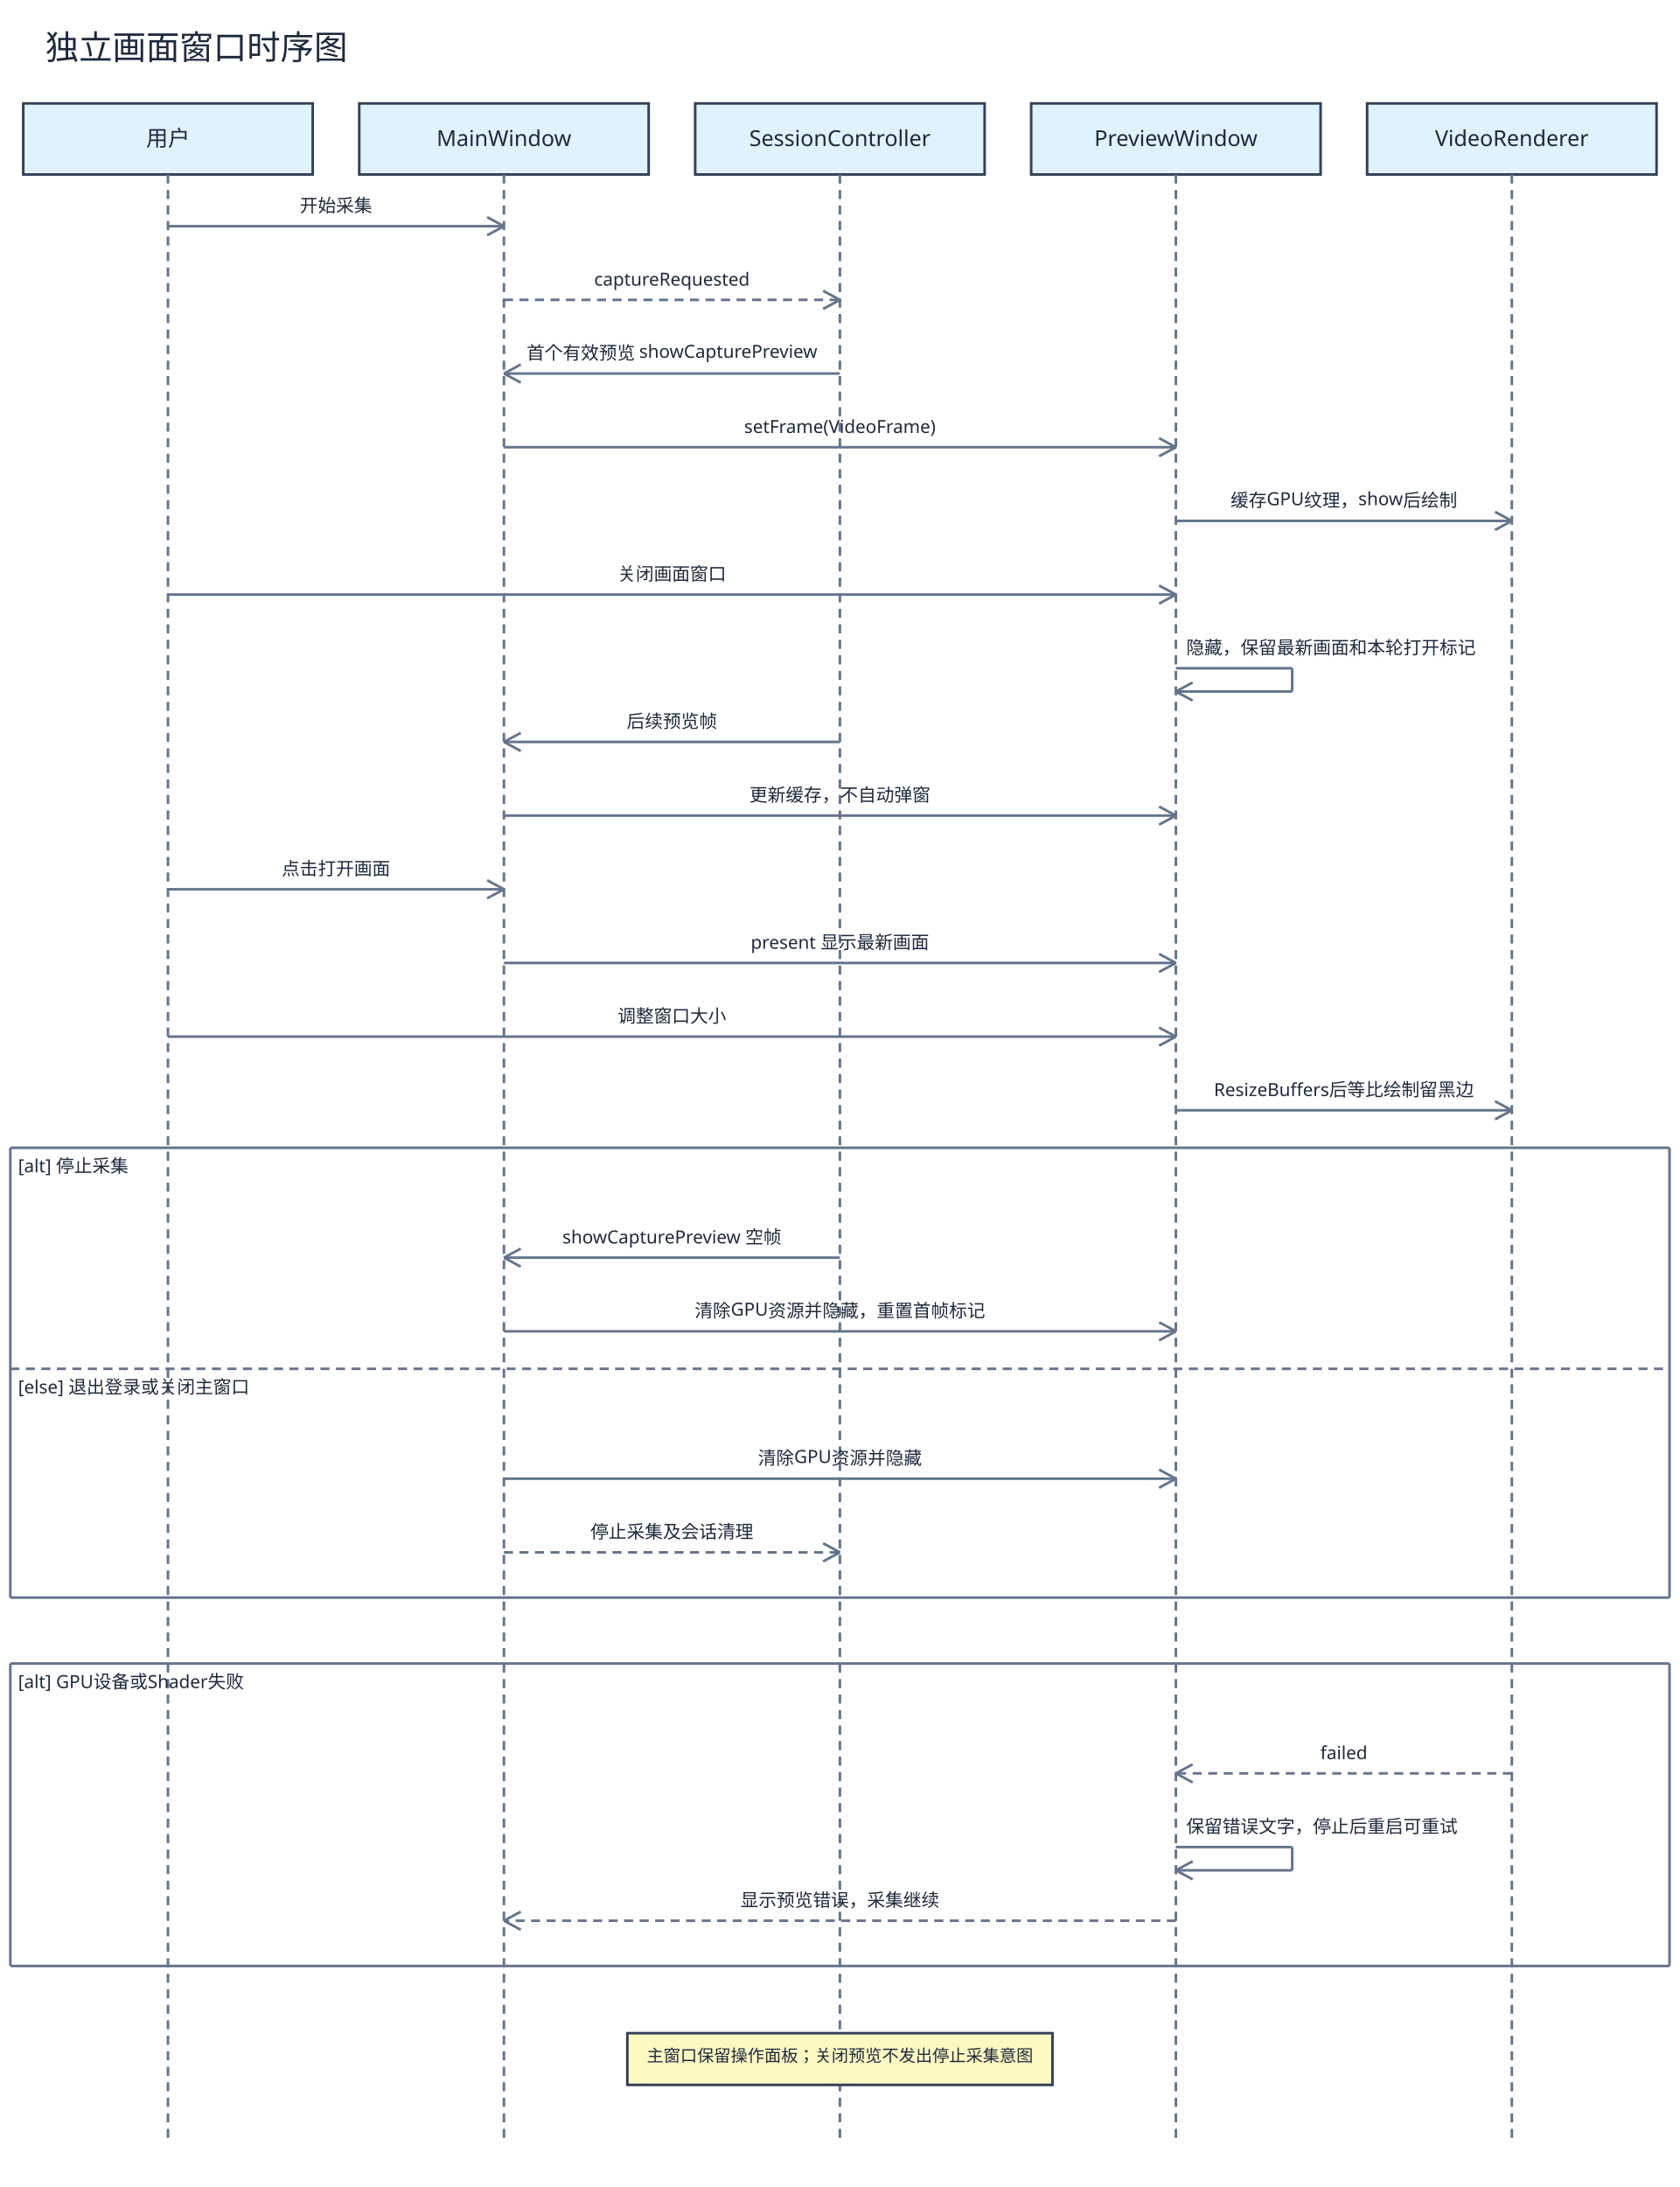
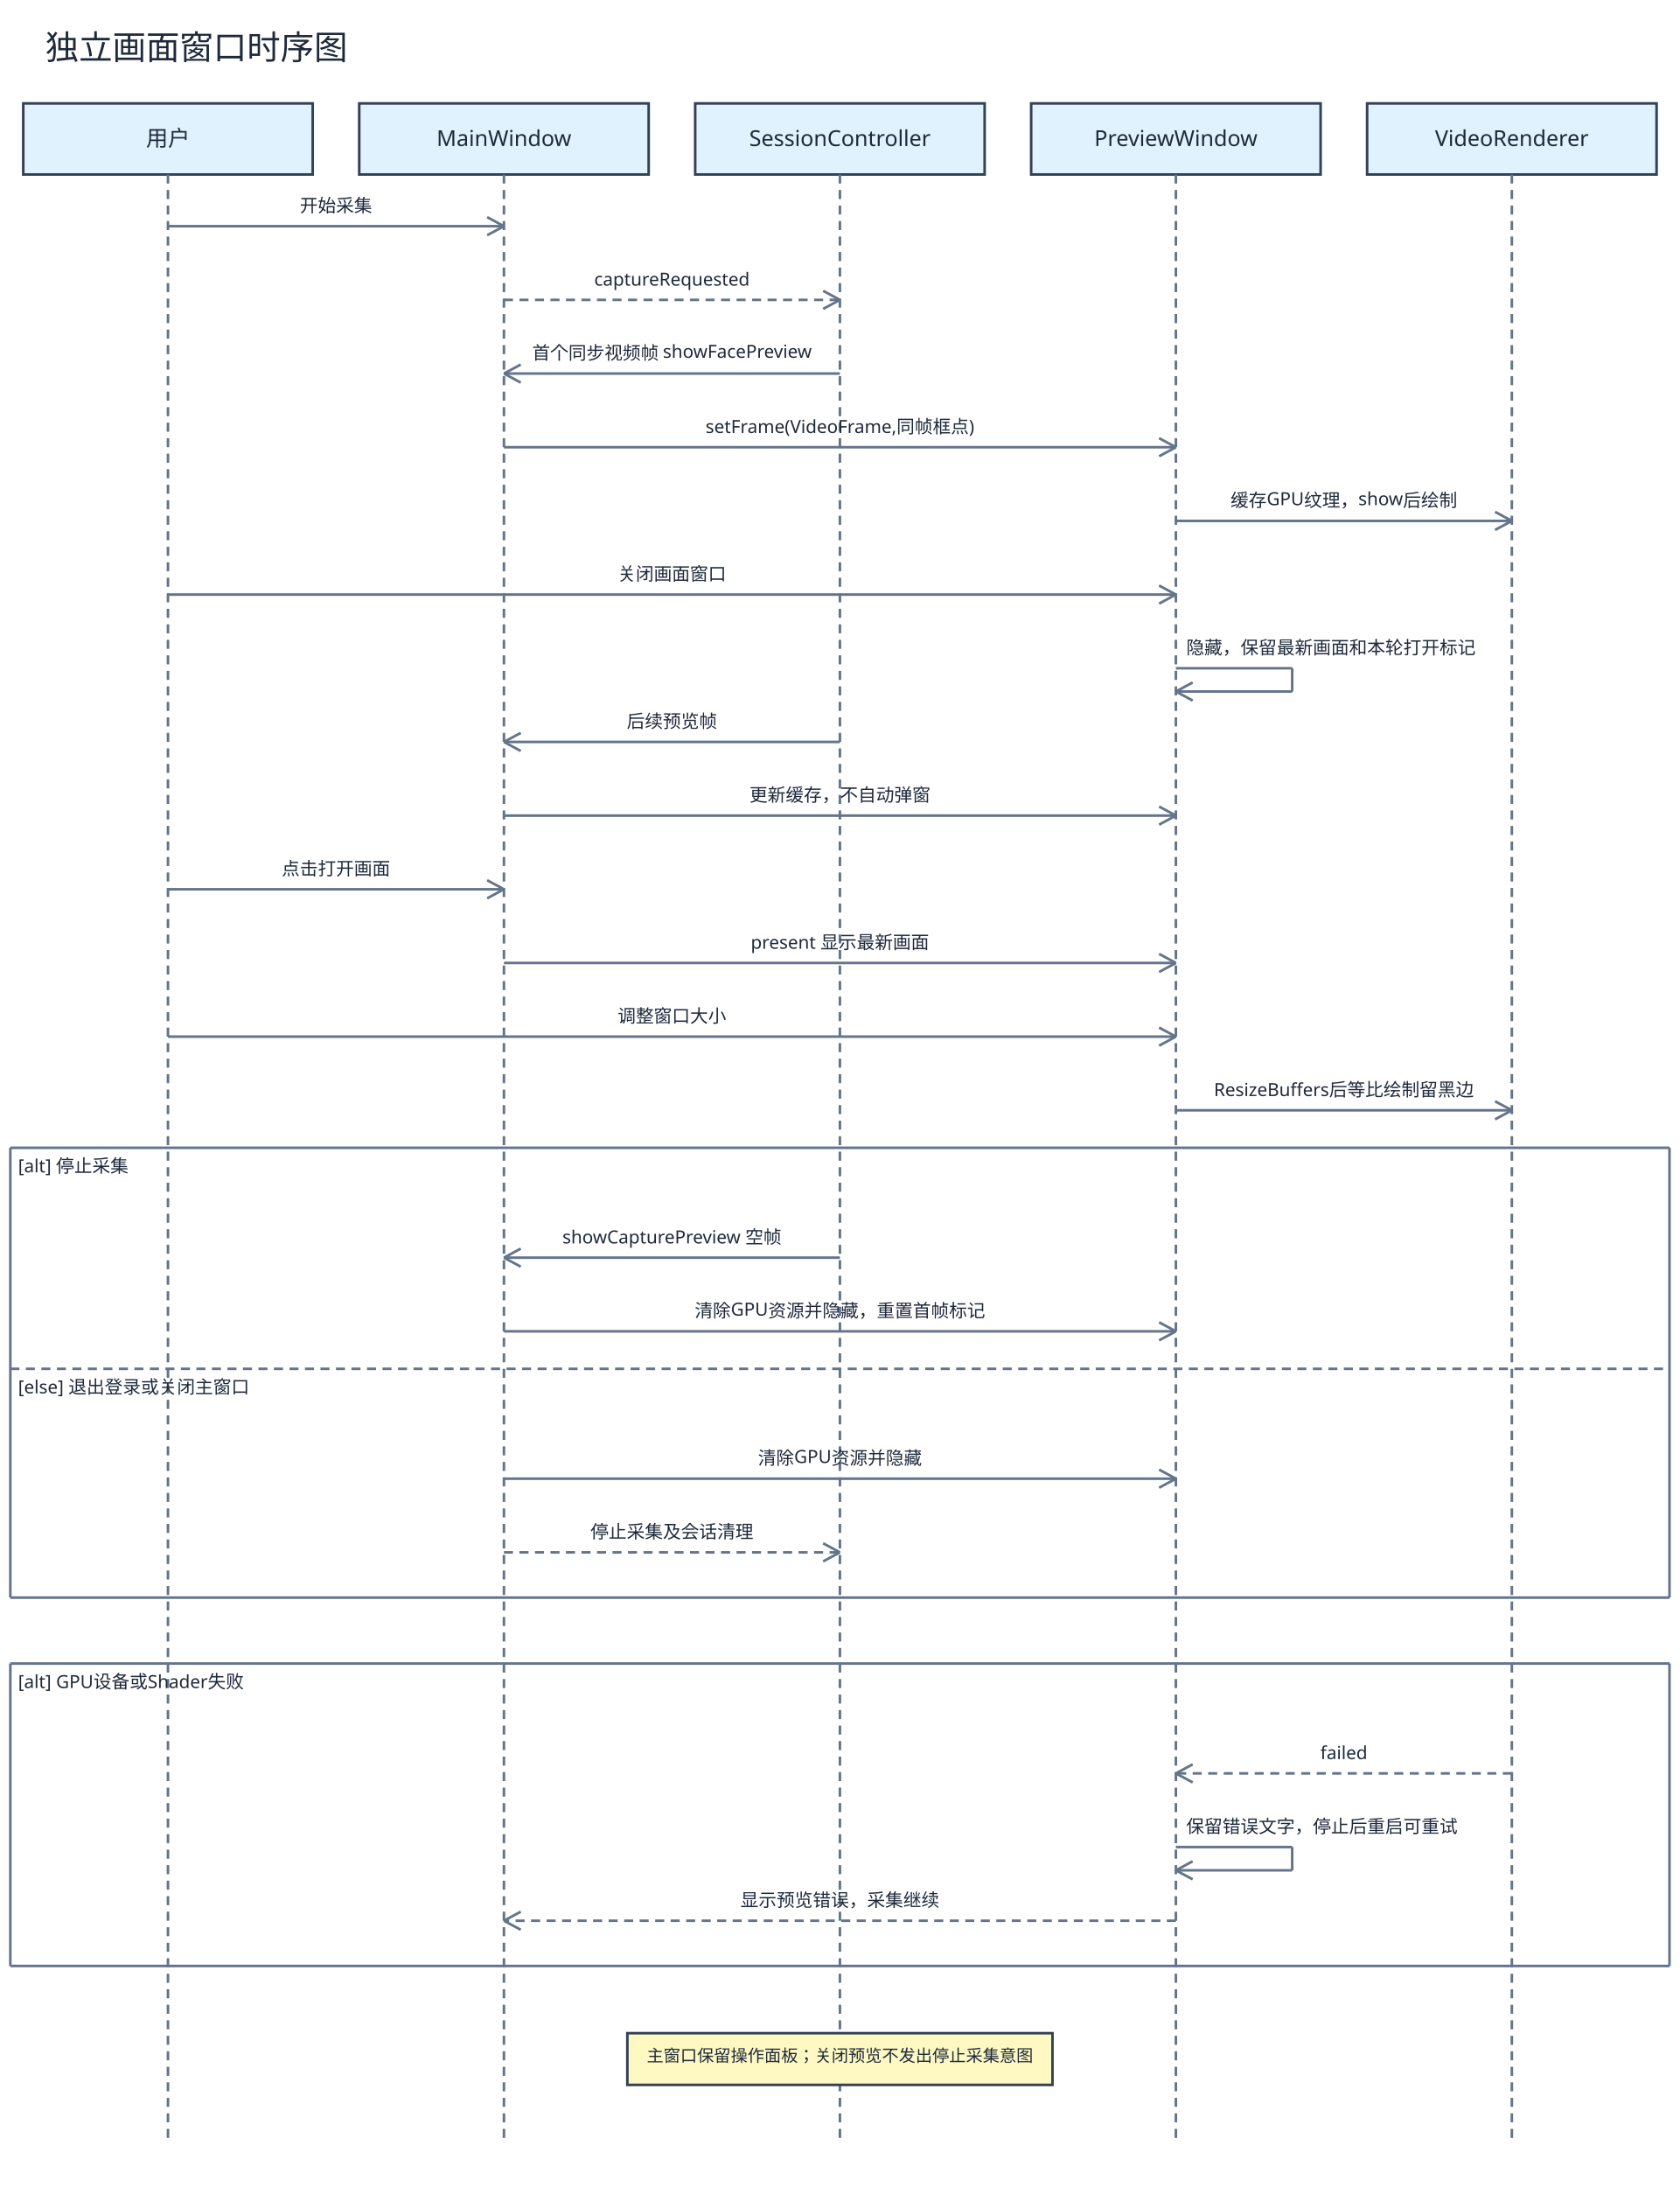
<svg xmlns="http://www.w3.org/2000/svg" width="1300" height="1692" viewBox="0 0 1300 1692">
  <text x="35" y="46" fill="#1e293b" font-family="Microsoft YaHei, sans-serif" font-size="26" text-anchor="start">独立画面窗口时序图</text>
  <rect x="18.0" y="80" width="224" height="55" fill="#e0f2fe" stroke="#334155" stroke-width="2" />
  <text x="130.0" y="113" fill="#1e293b" font-family="Microsoft YaHei, sans-serif" font-size="17" text-anchor="middle">用户</text>
  <line x1="130.0" y1="135" x2="130.0" y2="1657" stroke="#64748b" stroke-width="2" stroke-dasharray="7 5" />
  <rect x="278.0" y="80" width="224" height="55" fill="#e0f2fe" stroke="#334155" stroke-width="2" />
  <text x="390.0" y="113" fill="#1e293b" font-family="Microsoft YaHei, sans-serif" font-size="17" text-anchor="middle">MainWindow</text>
  <line x1="390.0" y1="135" x2="390.0" y2="1657" stroke="#64748b" stroke-width="2" stroke-dasharray="7 5" />
  <rect x="538.0" y="80" width="224" height="55" fill="#e0f2fe" stroke="#334155" stroke-width="2" />
  <text x="650.0" y="113" fill="#1e293b" font-family="Microsoft YaHei, sans-serif" font-size="17" text-anchor="middle">SessionController</text>
  <line x1="650.0" y1="135" x2="650.0" y2="1657" stroke="#64748b" stroke-width="2" stroke-dasharray="7 5" />
  <rect x="798.0" y="80" width="224" height="55" fill="#e0f2fe" stroke="#334155" stroke-width="2" />
  <text x="910.0" y="113" fill="#1e293b" font-family="Microsoft YaHei, sans-serif" font-size="17" text-anchor="middle">PreviewWindow</text>
  <line x1="910.0" y1="135" x2="910.0" y2="1657" stroke="#64748b" stroke-width="2" stroke-dasharray="7 5" />
  <rect x="1058.0" y="80" width="224" height="55" fill="#e0f2fe" stroke="#334155" stroke-width="2" />
  <text x="1170.0" y="113" fill="#1e293b" font-family="Microsoft YaHei, sans-serif" font-size="17" text-anchor="middle">VideoRenderer</text>
  <line x1="1170.0" y1="135" x2="1170.0" y2="1657" stroke="#64748b" stroke-width="2" stroke-dasharray="7 5" />
  <line x1="130.0" y1="175" x2="390.0" y2="175" stroke="#64748b" stroke-width="2" />
  <line x1="390.0" y1="175" x2="377.0" y2="182.0" stroke="#64748b" stroke-width="2" />
  <line x1="390.0" y1="175" x2="377.0" y2="168.0" stroke="#64748b" stroke-width="2" />
  <text x="260.0" y="164" fill="#1e293b" font-family="Microsoft YaHei, sans-serif" font-size="14" text-anchor="middle">开始采集</text>
  <line x1="390.0" y1="232" x2="650.0" y2="232" stroke="#64748b" stroke-width="2" stroke-dasharray="7 5" />
  <line x1="650.0" y1="232" x2="637.0" y2="239.0" stroke="#64748b" stroke-width="2" />
  <line x1="650.0" y1="232" x2="637.0" y2="225.0" stroke="#64748b" stroke-width="2" />
  <text x="520.0" y="221" fill="#1e293b" font-family="Microsoft YaHei, sans-serif" font-size="14" text-anchor="middle">captureRequested</text>
  <line x1="650.0" y1="289" x2="390.0" y2="289" stroke="#64748b" stroke-width="2" />
  <line x1="390.0" y1="289" x2="403.0" y2="282.0" stroke="#64748b" stroke-width="2" />
  <line x1="390.0" y1="289" x2="403.0" y2="296.0" stroke="#64748b" stroke-width="2" />
-   <text x="520.0" y="278" fill="#1e293b" font-family="Microsoft YaHei, sans-serif" font-size="14" text-anchor="middle">首个有效预览 showCapturePreview</text>
+   <text x="520.0" y="278" fill="#1e293b" font-family="Microsoft YaHei, sans-serif" font-size="14" text-anchor="middle">首个同步视频帧 showFacePreview</text>
  <line x1="390.0" y1="346" x2="910.0" y2="346" stroke="#64748b" stroke-width="2" />
  <line x1="910.0" y1="346" x2="897.0" y2="353.0" stroke="#64748b" stroke-width="2" />
  <line x1="910.0" y1="346" x2="897.0" y2="339.0" stroke="#64748b" stroke-width="2" />
-   <text x="650.0" y="335" fill="#1e293b" font-family="Microsoft YaHei, sans-serif" font-size="14" text-anchor="middle">setFrame(VideoFrame)</text>
+   <text x="650.0" y="335" fill="#1e293b" font-family="Microsoft YaHei, sans-serif" font-size="14" text-anchor="middle">setFrame(VideoFrame,同帧框点)</text>
  <line x1="910.0" y1="403" x2="1170.0" y2="403" stroke="#64748b" stroke-width="2" />
  <line x1="1170.0" y1="403" x2="1157.0" y2="410.0" stroke="#64748b" stroke-width="2" />
  <line x1="1170.0" y1="403" x2="1157.0" y2="396.0" stroke="#64748b" stroke-width="2" />
  <text x="1040.0" y="392" fill="#1e293b" font-family="Microsoft YaHei, sans-serif" font-size="14" text-anchor="middle">缓存GPU纹理，show后绘制</text>
  <line x1="130.0" y1="460" x2="910.0" y2="460" stroke="#64748b" stroke-width="2" />
  <line x1="910.0" y1="460" x2="897.0" y2="467.0" stroke="#64748b" stroke-width="2" />
  <line x1="910.0" y1="460" x2="897.0" y2="453.0" stroke="#64748b" stroke-width="2" />
  <text x="520.0" y="449" fill="#1e293b" font-family="Microsoft YaHei, sans-serif" font-size="14" text-anchor="middle">关闭画面窗口</text>
  <line x1="910.0" y1="517" x2="1000.0" y2="517" stroke="#64748b" stroke-width="2" />
  <line x1="1000.0" y1="517" x2="1000.0" y2="535" stroke="#64748b" stroke-width="2" />
  <line x1="1000.0" y1="535" x2="910.0" y2="535" stroke="#64748b" stroke-width="2" />
  <line x1="910.0" y1="535" x2="923.0" y2="528.0" stroke="#64748b" stroke-width="2" />
  <line x1="910.0" y1="535" x2="923.0" y2="542.0" stroke="#64748b" stroke-width="2" />
  <text x="918.0" y="506" fill="#1e293b" font-family="Microsoft YaHei, sans-serif" font-size="14" text-anchor="start">隐藏，保留最新画面和本轮打开标记</text>
  <line x1="650.0" y1="574" x2="390.0" y2="574" stroke="#64748b" stroke-width="2" />
  <line x1="390.0" y1="574" x2="403.0" y2="567.0" stroke="#64748b" stroke-width="2" />
  <line x1="390.0" y1="574" x2="403.0" y2="581.0" stroke="#64748b" stroke-width="2" />
  <text x="520.0" y="563" fill="#1e293b" font-family="Microsoft YaHei, sans-serif" font-size="14" text-anchor="middle">后续预览帧</text>
  <line x1="390.0" y1="631" x2="910.0" y2="631" stroke="#64748b" stroke-width="2" />
  <line x1="910.0" y1="631" x2="897.0" y2="638.0" stroke="#64748b" stroke-width="2" />
  <line x1="910.0" y1="631" x2="897.0" y2="624.0" stroke="#64748b" stroke-width="2" />
  <text x="650.0" y="620" fill="#1e293b" font-family="Microsoft YaHei, sans-serif" font-size="14" text-anchor="middle">更新缓存，不自动弹窗</text>
  <line x1="130.0" y1="688" x2="390.0" y2="688" stroke="#64748b" stroke-width="2" />
  <line x1="390.0" y1="688" x2="377.0" y2="695.0" stroke="#64748b" stroke-width="2" />
  <line x1="390.0" y1="688" x2="377.0" y2="681.0" stroke="#64748b" stroke-width="2" />
  <text x="260.0" y="677" fill="#1e293b" font-family="Microsoft YaHei, sans-serif" font-size="14" text-anchor="middle">点击打开画面</text>
  <line x1="390.0" y1="745" x2="910.0" y2="745" stroke="#64748b" stroke-width="2" />
  <line x1="910.0" y1="745" x2="897.0" y2="752.0" stroke="#64748b" stroke-width="2" />
  <line x1="910.0" y1="745" x2="897.0" y2="738.0" stroke="#64748b" stroke-width="2" />
  <text x="650.0" y="734" fill="#1e293b" font-family="Microsoft YaHei, sans-serif" font-size="14" text-anchor="middle">present 显示最新画面</text>
  <line x1="130.0" y1="802" x2="910.0" y2="802" stroke="#64748b" stroke-width="2" />
  <line x1="910.0" y1="802" x2="897.0" y2="809.0" stroke="#64748b" stroke-width="2" />
  <line x1="910.0" y1="802" x2="897.0" y2="795.0" stroke="#64748b" stroke-width="2" />
  <text x="520.0" y="791" fill="#1e293b" font-family="Microsoft YaHei, sans-serif" font-size="14" text-anchor="middle">调整窗口大小</text>
  <line x1="910.0" y1="859" x2="1170.0" y2="859" stroke="#64748b" stroke-width="2" />
  <line x1="1170.0" y1="859" x2="1157.0" y2="866.0" stroke="#64748b" stroke-width="2" />
  <line x1="1170.0" y1="859" x2="1157.0" y2="852.0" stroke="#64748b" stroke-width="2" />
  <text x="1040.0" y="848" fill="#1e293b" font-family="Microsoft YaHei, sans-serif" font-size="14" text-anchor="middle">ResizeBuffers后等比绘制留黑边</text>
  <text x="14" y="907" fill="#1e293b" font-family="Microsoft YaHei, sans-serif" font-size="14" text-anchor="start">[alt] 停止采集</text>
  <line x1="8" y1="888" x2="1292" y2="888" stroke="#64748b" stroke-width="2" />
  <line x1="650.0" y1="973" x2="390.0" y2="973" stroke="#64748b" stroke-width="2" />
  <line x1="390.0" y1="973" x2="403.0" y2="966.0" stroke="#64748b" stroke-width="2" />
  <line x1="390.0" y1="973" x2="403.0" y2="980.0" stroke="#64748b" stroke-width="2" />
  <text x="520.0" y="962" fill="#1e293b" font-family="Microsoft YaHei, sans-serif" font-size="14" text-anchor="middle">showCapturePreview 空帧</text>
  <line x1="390.0" y1="1030" x2="910.0" y2="1030" stroke="#64748b" stroke-width="2" />
  <line x1="910.0" y1="1030" x2="897.0" y2="1037.0" stroke="#64748b" stroke-width="2" />
  <line x1="910.0" y1="1030" x2="897.0" y2="1023.0" stroke="#64748b" stroke-width="2" />
  <text x="650.0" y="1019" fill="#1e293b" font-family="Microsoft YaHei, sans-serif" font-size="14" text-anchor="middle">清除GPU资源并隐藏，重置首帧标记</text>
  <line x1="8" y1="1059" x2="1292" y2="1059" stroke="#64748b" stroke-width="2" stroke-dasharray="7 5" />
  <text x="14" y="1078" fill="#1e293b" font-family="Microsoft YaHei, sans-serif" font-size="14" text-anchor="start">[else] 退出登录或关闭主窗口</text>
  <line x1="390.0" y1="1144" x2="910.0" y2="1144" stroke="#64748b" stroke-width="2" />
  <line x1="910.0" y1="1144" x2="897.0" y2="1151.0" stroke="#64748b" stroke-width="2" />
  <line x1="910.0" y1="1144" x2="897.0" y2="1137.0" stroke="#64748b" stroke-width="2" />
  <text x="650.0" y="1133" fill="#1e293b" font-family="Microsoft YaHei, sans-serif" font-size="14" text-anchor="middle">清除GPU资源并隐藏</text>
  <line x1="390.0" y1="1201" x2="650.0" y2="1201" stroke="#64748b" stroke-width="2" stroke-dasharray="7 5" />
  <line x1="650.0" y1="1201" x2="637.0" y2="1208.0" stroke="#64748b" stroke-width="2" />
  <line x1="650.0" y1="1201" x2="637.0" y2="1194.0" stroke="#64748b" stroke-width="2" />
  <text x="520.0" y="1190" fill="#1e293b" font-family="Microsoft YaHei, sans-serif" font-size="14" text-anchor="middle">停止采集及会话清理</text>
  <line x1="8" y1="888" x2="8" y2="1236" stroke="#64748b" stroke-width="2" />
  <line x1="1292" y1="888" x2="1292" y2="1236" stroke="#64748b" stroke-width="2" />
  <line x1="8" y1="1236" x2="1292" y2="1236" stroke="#64748b" stroke-width="2" />
  <text x="14" y="1306" fill="#1e293b" font-family="Microsoft YaHei, sans-serif" font-size="14" text-anchor="start">[alt] GPU设备或Shader失败</text>
  <line x1="8" y1="1287" x2="1292" y2="1287" stroke="#64748b" stroke-width="2" />
  <line x1="1170.0" y1="1372" x2="910.0" y2="1372" stroke="#64748b" stroke-width="2" stroke-dasharray="7 5" />
  <line x1="910.0" y1="1372" x2="923.0" y2="1365.0" stroke="#64748b" stroke-width="2" />
  <line x1="910.0" y1="1372" x2="923.0" y2="1379.0" stroke="#64748b" stroke-width="2" />
  <text x="1040.0" y="1361" fill="#1e293b" font-family="Microsoft YaHei, sans-serif" font-size="14" text-anchor="middle">failed</text>
  <line x1="910.0" y1="1429" x2="1000.0" y2="1429" stroke="#64748b" stroke-width="2" />
  <line x1="1000.0" y1="1429" x2="1000.0" y2="1447" stroke="#64748b" stroke-width="2" />
  <line x1="1000.0" y1="1447" x2="910.0" y2="1447" stroke="#64748b" stroke-width="2" />
  <line x1="910.0" y1="1447" x2="923.0" y2="1440.0" stroke="#64748b" stroke-width="2" />
  <line x1="910.0" y1="1447" x2="923.0" y2="1454.0" stroke="#64748b" stroke-width="2" />
  <text x="918.0" y="1418" fill="#1e293b" font-family="Microsoft YaHei, sans-serif" font-size="14" text-anchor="start">保留错误文字，停止后重启可重试</text>
  <line x1="910.0" y1="1486" x2="390.0" y2="1486" stroke="#64748b" stroke-width="2" stroke-dasharray="7 5" />
  <line x1="390.0" y1="1486" x2="403.0" y2="1479.0" stroke="#64748b" stroke-width="2" />
  <line x1="390.0" y1="1486" x2="403.0" y2="1493.0" stroke="#64748b" stroke-width="2" />
  <text x="650.0" y="1475" fill="#1e293b" font-family="Microsoft YaHei, sans-serif" font-size="14" text-anchor="middle">显示预览错误，采集继续</text>
  <line x1="8" y1="1287" x2="8" y2="1521" stroke="#64748b" stroke-width="2" />
  <line x1="1292" y1="1287" x2="1292" y2="1521" stroke="#64748b" stroke-width="2" />
  <line x1="8" y1="1521" x2="1292" y2="1521" stroke="#64748b" stroke-width="2" />
  <rect x="485.5" y="1573" width="329.0" height="40" fill="#fef9c3" stroke="#334155" stroke-width="2" />
  <text x="650.0" y="1595" fill="#1e293b" font-family="Microsoft YaHei, sans-serif" font-size="13" text-anchor="middle">主窗口保留操作面板；关闭预览不发出停止采集意图</text>
</svg>
